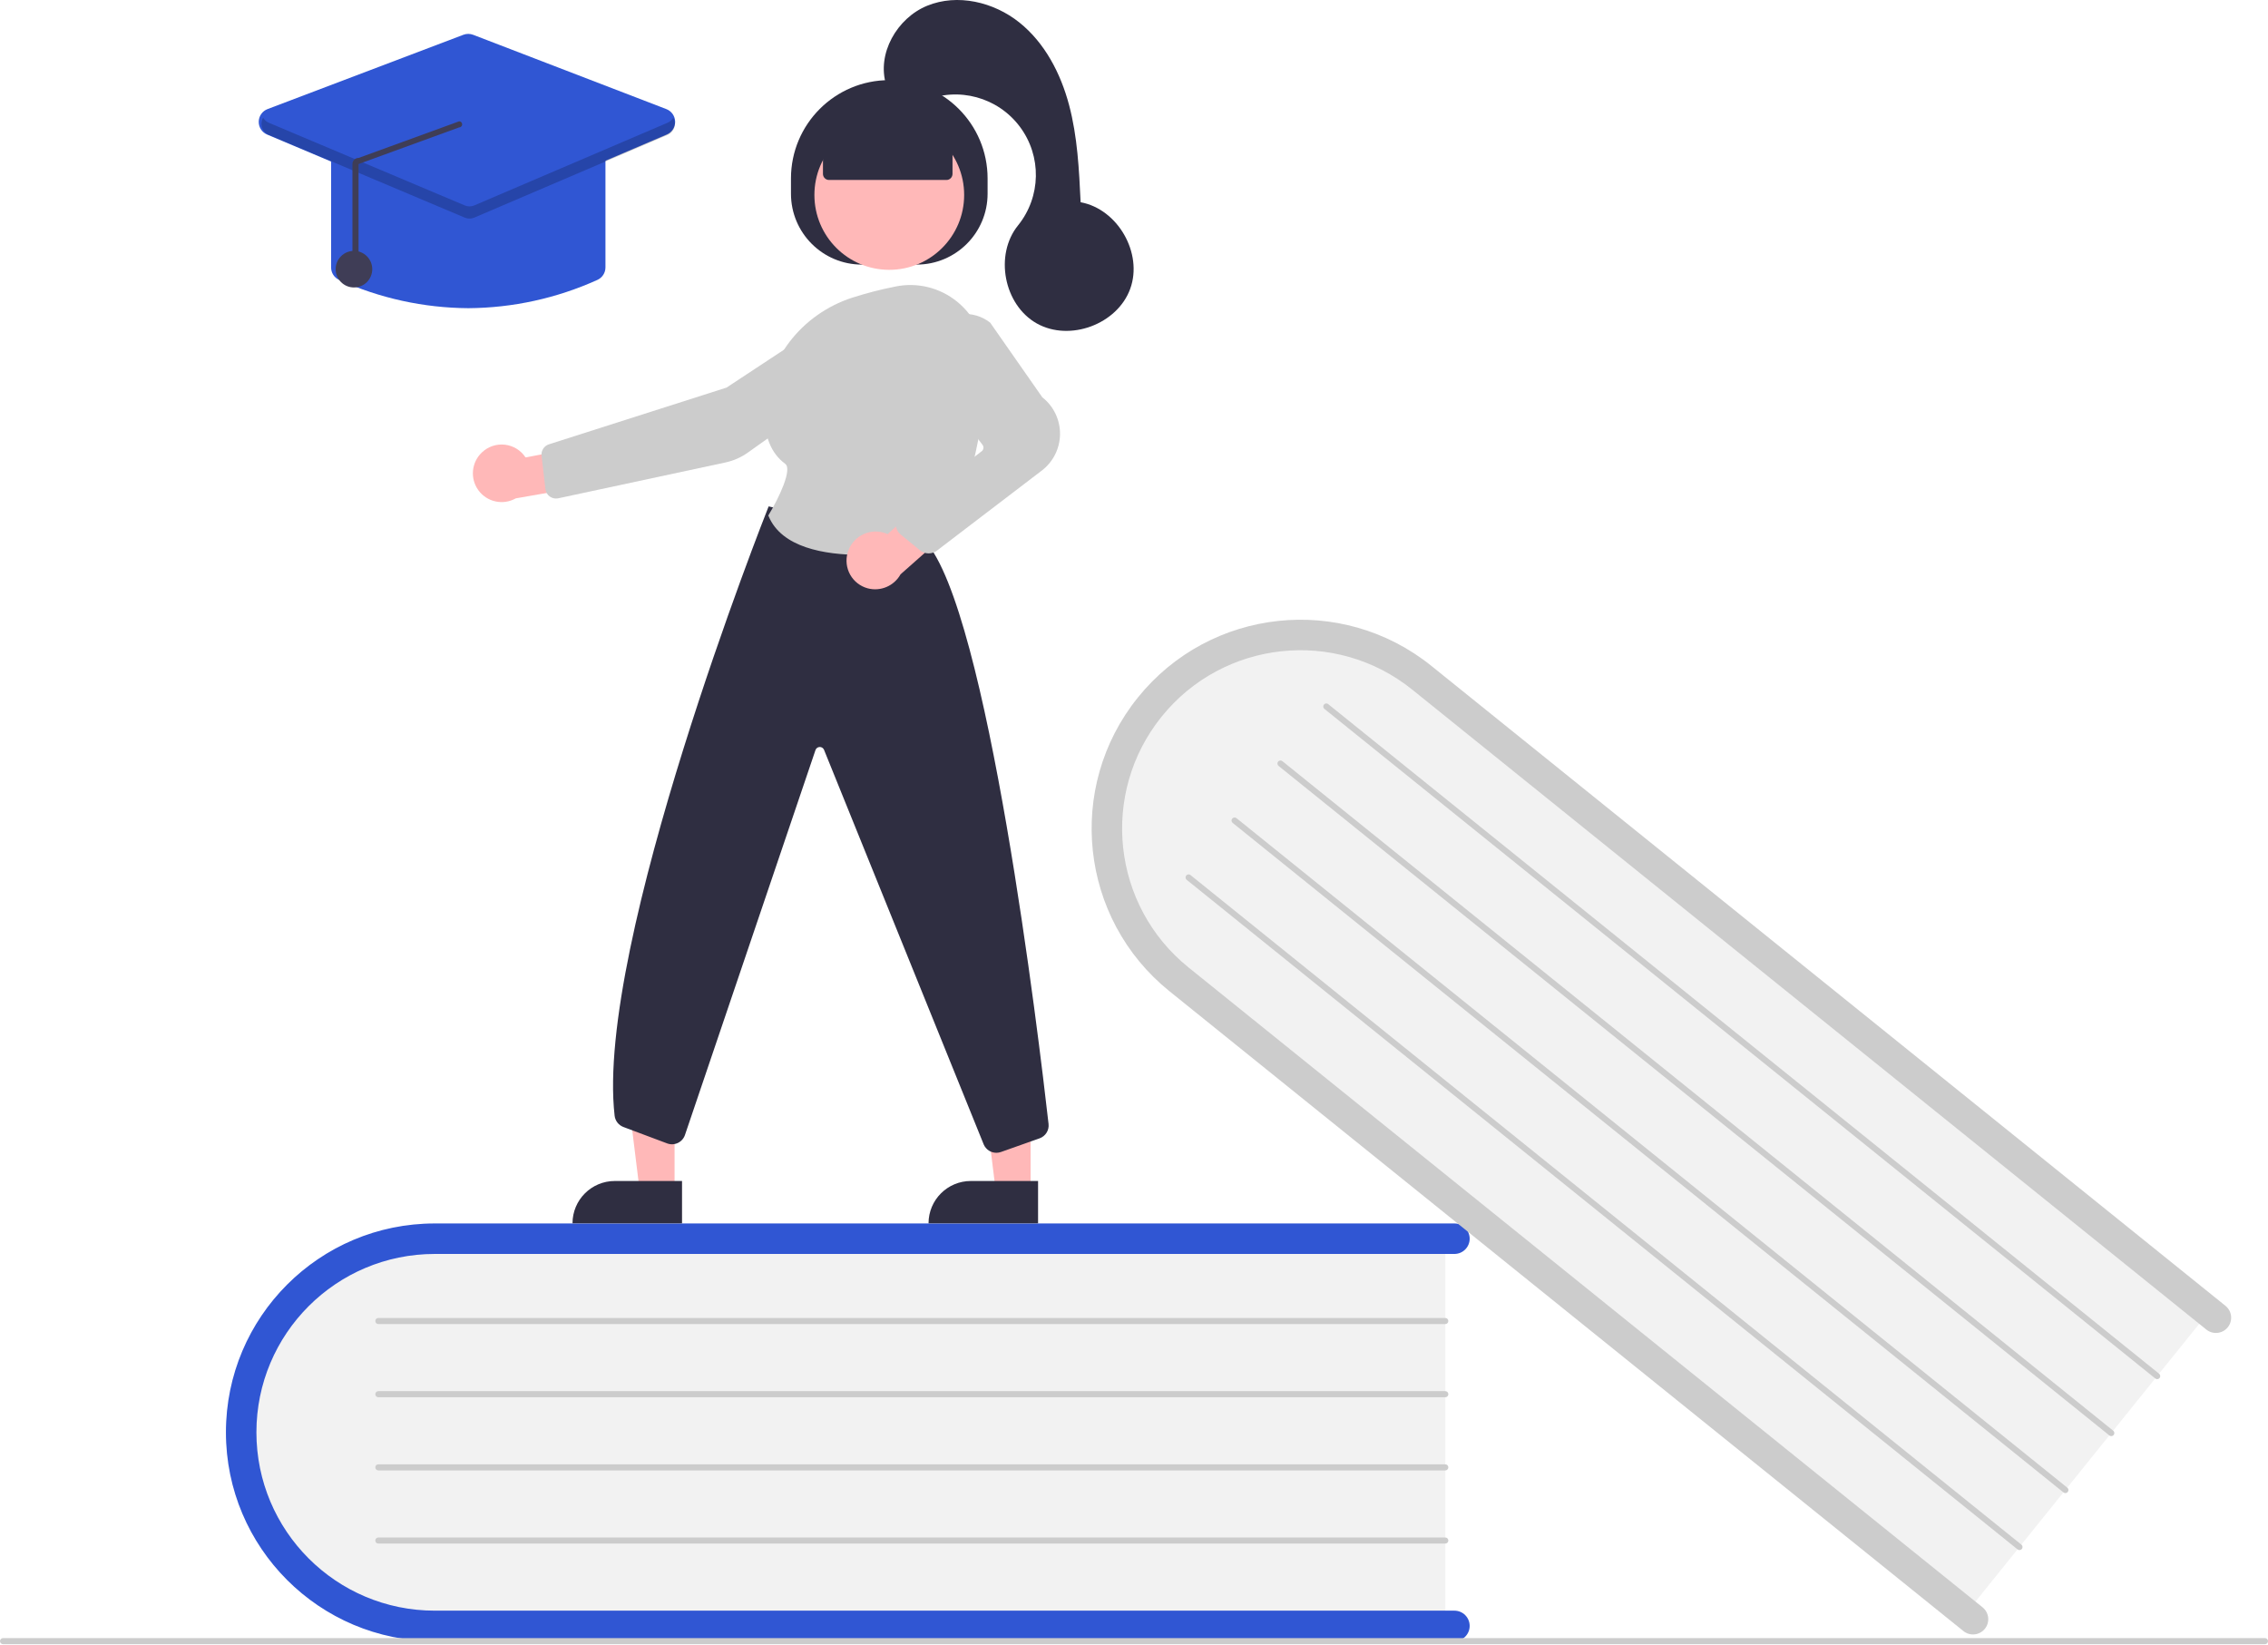
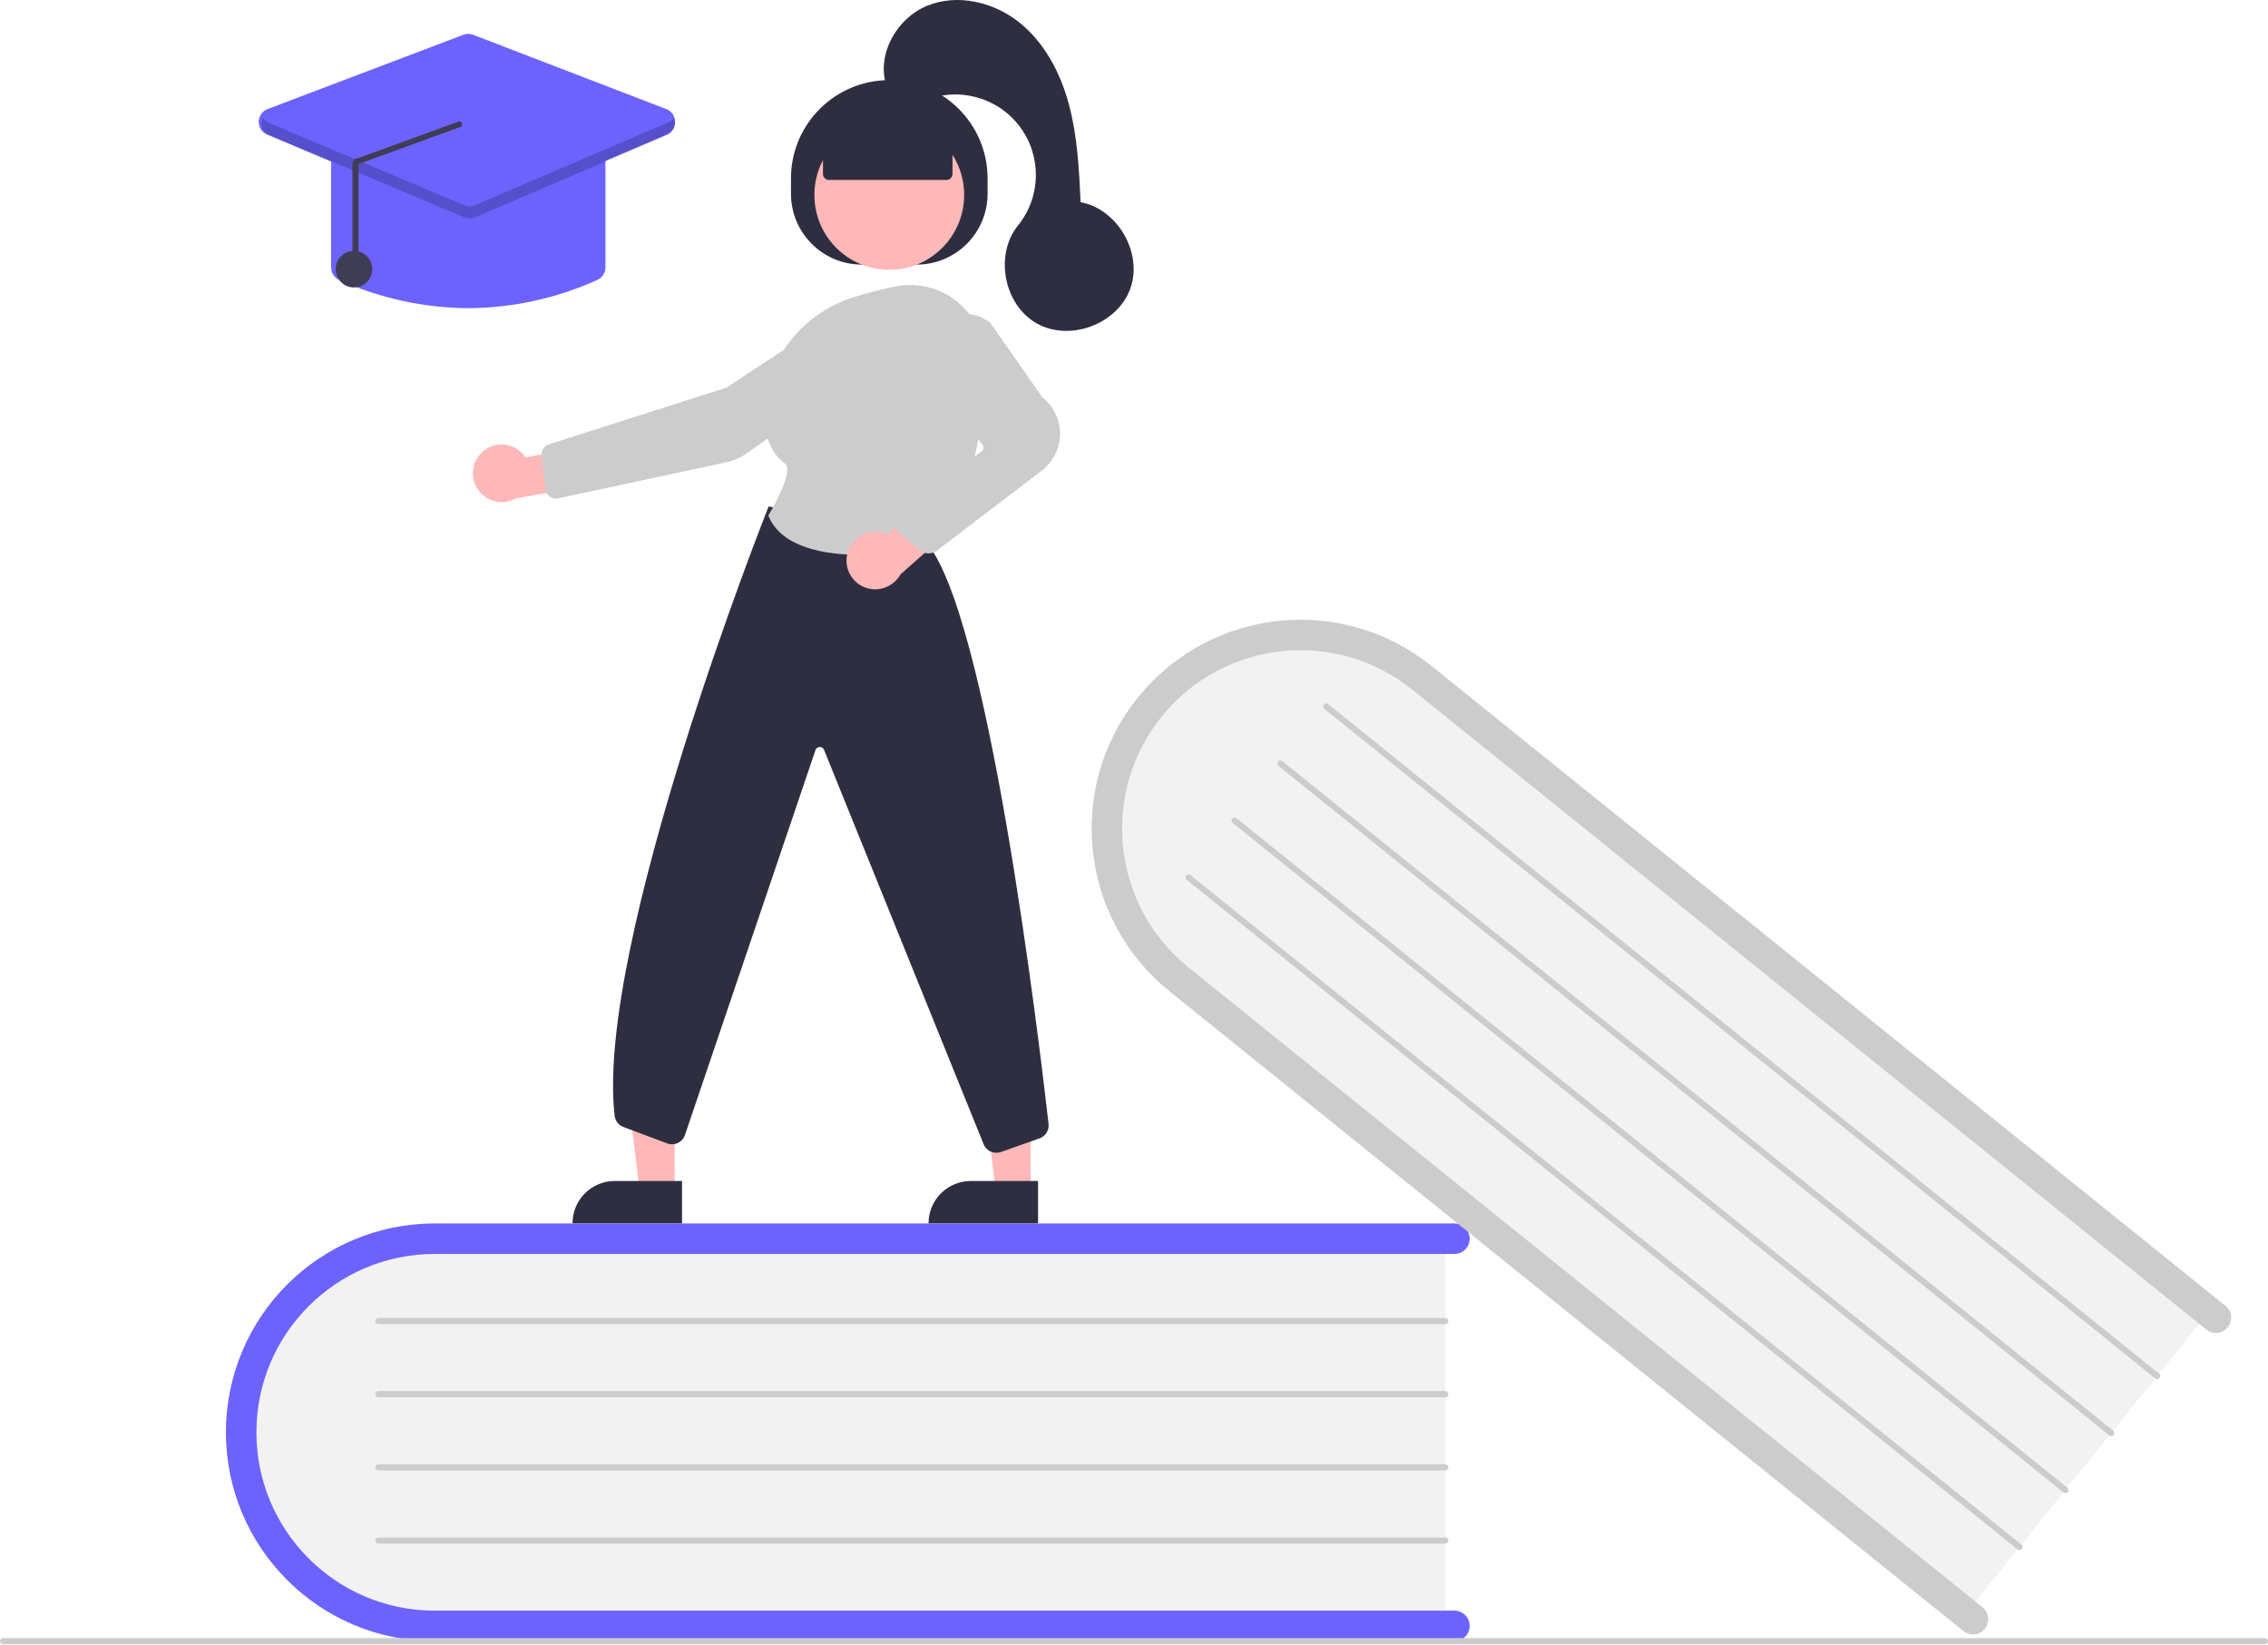
<svg xmlns="http://www.w3.org/2000/svg" data-name="Layer 1" width="744" height="539.286" viewBox="0 0 744 539.286">
  <path d="M702.114,584.643v130H376.415c-37.109,0-67.301-29.16-67.301-65s30.192-65,67.301-65Z" transform="translate(-228 -180.357)" fill="#f2f2f2" />
-   <path d="M710.114,713.643a5.002,5.002,0,0,1-5,5h-334.5a68.5,68.5,0,1,1,0-137h334.5a5,5,0,0,1,0,10h-334.5a58.5,58.5,0,1,0,0,117h334.5A5.002,5.002,0,0,1,710.114,713.643Z" transform="translate(-228 -180.357)" fill="#3056d3" />
+   <path d="M710.114,713.643a5.002,5.002,0,0,1-5,5h-334.5a68.5,68.5,0,1,1,0-137h334.5a5,5,0,0,1,0,10h-334.5a58.5,58.5,0,1,0,0,117h334.5A5.002,5.002,0,0,1,710.114,713.643Z" transform="translate(-228 -180.357)" fill="#6c63ff" />
  <path d="M702.114,614.643h-350a1,1,0,1,1,0-2h350a1,1,0,0,1,0,2Z" transform="translate(-228 -180.357)" fill="#ccc" />
  <path d="M702.114,638.643h-350a1,1,0,1,1,0-2h350a1,1,0,0,1,0,2Z" transform="translate(-228 -180.357)" fill="#ccc" />
  <path d="M702.114,662.643h-350a1,1,0,1,1,0-2h350a1,1,0,0,1,0,2Z" transform="translate(-228 -180.357)" fill="#ccc" />
  <path d="M702.114,686.643h-350a1,1,0,1,1,0-2h350a1,1,0,0,1,0,2Z" transform="translate(-228 -180.357)" fill="#ccc" />
  <path d="M953.832,609.114,872.267,710.342,618.652,505.992c-28.896-23.283-34.111-64.932-11.624-92.84s64.292-31.671,93.189-8.388Z" transform="translate(-228 -180.357)" fill="#f2f2f2" />
  <path d="M879.124,714.583a5.002,5.002,0,0,1-7.031.756L611.625,505.467a68.5,68.5,0,0,1,85.957-106.679L958.05,608.66a5,5,0,1,1-6.274,7.787L691.307,406.575a58.5,58.5,0,1,0-73.408,91.106L878.367,707.553A5.002,5.002,0,0,1,879.124,714.583Z" transform="translate(-228 -180.357)" fill="#ccc" />
  <path d="M935.009,632.474,662.471,412.877a1,1,0,1,1,1.255-1.557L936.264,630.917a1,1,0,1,1-1.255,1.557Z" transform="translate(-228 -180.357)" fill="#ccc" />
  <path d="M919.951,651.163,647.413,431.565a1,1,0,0,1,1.255-1.557L921.206,649.605a1,1,0,1,1-1.255,1.557Z" transform="translate(-228 -180.357)" fill="#ccc" />
  <path d="M904.893,669.851,632.355,450.254a1,1,0,0,1,1.255-1.557L906.148,668.294a1,1,0,1,1-1.255,1.557Z" transform="translate(-228 -180.357)" fill="#ccc" />
  <path d="M889.835,688.539,617.297,468.942a1,1,0,1,1,1.255-1.557L891.089,686.982a1,1,0,1,1-1.255,1.557Z" transform="translate(-228 -180.357)" fill="#ccc" />
  <path d="M971,719.643H229a1,1,0,0,1,0-2H971a1,1,0,0,1,0,2Z" transform="translate(-228 -180.357)" fill="#ccc" />
  <polygon points="338.081 390.622 326.649 390.621 321.212 346.525 338.085 346.527 338.081 390.622" fill="#ffb8b8" />
  <path d="M318.482,387.355h22.048a0,0,0,0,1,0,0v13.882a0,0,0,0,1,0,0H304.6a0,0,0,0,1,0,0v0A13.882,13.882,0,0,1,318.482,387.355Z" fill="#2f2e41" />
  <polygon points="221.286 390.622 209.854 390.621 204.417 346.525 221.29 346.527 221.286 390.622" fill="#ffb8b8" />
  <path d="M201.688,387.355h22.048a0,0,0,0,1,0,0v13.882a0,0,0,0,1,0,0H187.806a0,0,0,0,1,0,0v0A13.882,13.882,0,0,1,201.688,387.355Z" fill="#2f2e41" />
  <path d="M487.471,243.89v-5a32.25,32.25,0,0,1,32.25-32.25h0a32.25,32.25,0,0,1,32.25,32.25v5a23.25,23.25,0,0,1-23.25,23.25h-18A23.25,23.25,0,0,1,487.471,243.89Z" transform="translate(-228 -180.357)" fill="#2f2e41" />
  <circle cx="291.721" cy="63.942" r="24.561" fill="#ffb8b8" />
  <path d="M634.488,376.475" transform="translate(-228 -180.357)" fill="#ffb8b8" />
  <path d="M386.125,328.713A9.377,9.377,0,0,1,400.405,330.39l21.055-3.983,5.541,12.205-29.812,5.207a9.428,9.428,0,0,1-11.064-15.106Z" transform="translate(-228 -180.357)" fill="#ffb8b8" />
  <path d="M500.573,284.328l.275.417L466.322,307.49l-58.258,18.603a3.508,3.508,0,0,0-2.412,3.738l1.271,10.947a3.501,3.501,0,0,0,4.21,3.018l54.83-11.753a19.806,19.806,0,0,0,7.371-3.245L512.122,301.201a10.02,10.02,0,0,0,4.158-8.947,9.975,9.975,0,0,0-15.433-7.508Z" transform="translate(-228 -180.357)" fill="#ccc" />
  <path d="M554.853,558.466a4.518,4.518,0,0,1-4.138-2.701l-52.41-129.501a1.5,1.5,0,0,0-2.809.158L452.739,552.495a4.501,4.501,0,0,1-5.882,2.891l-14.338-5.377a4.489,4.489,0,0,1-2.897-3.705c-6.45-56.192,49.8-198.03,50.369-199.456l.157-.395,51.277,11.343.107.116c20.458,22.318,37.273,163.082,40.437,191.074a4.479,4.479,0,0,1-2.971,4.747l-12.656,4.476A4.457,4.457,0,0,1,554.853,558.466Z" transform="translate(-228 -180.357)" fill="#2f2e41" />
  <path d="M510.673,362.363c-12.424,0-26.274-2.477-30.538-12.701l-.098-.235.133-.218c3.365-5.521,7.813-14.94,5.422-16.709-4.709-3.482-6.994-9.21-6.792-17.025.44-16.966,12-32.029,28.766-37.482h0A127.642,127.642,0,0,1,521.829,274.321a24.281,24.281,0,0,1,20.133,4.972,24.526,24.526,0,0,1,9.096,18.871c.176,18.131-2.615,43.383-16.912,60.72a4.448,4.448,0,0,1-2.633,1.531A122.223,122.223,0,0,1,510.673,362.363Z" transform="translate(-228 -180.357)" fill="#ccc" />
  <path d="M506.051,361.684a9.556,9.556,0,0,1,11.678-6.664,9.407,9.407,0,0,1,1.448.536l15.987-14.549,11.118,7.49-22.862,20.231a9.539,9.539,0,0,1-10.813,4.587A9.394,9.394,0,0,1,506.051,361.684Z" transform="translate(-228 -180.357)" fill="#ffb8b8" />
  <path d="M532.632,361.869a4.488,4.488,0,0,1-2.845-1.015l-6.304-5.152a4.5,4.5,0,0,1,.109-7.055l26.442-20.28a1.503,1.503,0,0,0,.283-2.095L533.996,304.696a13.285,13.285,0,0,1,.887-17.114h0a13.248,13.248,0,0,1,17.888-1.431l.103.109,17.042,24.402a15.193,15.193,0,0,1-.36,24.186l-34.246,26.139A4.507,4.507,0,0,1,532.632,361.869Z" transform="translate(-228 -180.357)" fill="#ccc" />
  <path d="M497.965,237.39V225.204l21.756-9.5,20.744,9.5v12.186a2,2,0,0,1-2,2h-38.5A2,2,0,0,1,497.965,237.39Z" transform="translate(-228 -180.357)" fill="#2f2e41" />
  <path d="M518.722,208.257c-3.199-10.239,3.519-21.972,13.451-26.025s21.813-1.22,30.194,5.476,13.58,16.724,16.335,27.091,3.278,21.177,3.787,31.891c12.202,2.241,20.503,16.714,16.276,28.378s-19.873,17.459-30.678,11.362-13.935-22.485-6.136-32.134a26.374,26.374,0,0,0-30.688-40.91C525.248,215.902,517.702,209.368,518.722,208.257Z" transform="translate(-228 -180.357)" fill="#2f2e41" />
-   <path d="M381.614,281.44a104.449,104.449,0,0,1-42.348-9.275,4.473,4.473,0,0,1-2.652-4.104V231.643a4.505,4.505,0,0,1,4.5-4.5h81a4.505,4.505,0,0,1,4.5,4.5v36.418a4.473,4.473,0,0,1-2.652,4.104h0A104.449,104.449,0,0,1,381.614,281.44Z" transform="translate(-228 -180.357)" fill="#3056d3" />
-   <path d="M381.603,251.937a4.505,4.505,0,0,1-1.749-.352l-64.232-27.1a4.5,4.5,0,0,1,.153-8.353L380.008,191.765a4.484,4.484,0,0,1,3.211.007l63.372,24.368a4.5,4.5,0,0,1,.154,8.338L383.373,251.577A4.507,4.507,0,0,1,381.603,251.937Z" transform="translate(-228 -180.357)" fill="#3056d3" />
+   <path d="M381.614,281.44a104.449,104.449,0,0,1-42.348-9.275,4.473,4.473,0,0,1-2.652-4.104V231.643a4.505,4.505,0,0,1,4.5-4.5h81a4.505,4.505,0,0,1,4.5,4.5v36.418a4.473,4.473,0,0,1-2.652,4.104h0A104.449,104.449,0,0,1,381.614,281.44Z" transform="translate(-228 -180.357)" fill="#6c63ff" />
+   <path d="M381.603,251.937a4.505,4.505,0,0,1-1.749-.352l-64.232-27.1a4.5,4.5,0,0,1,.153-8.353L380.008,191.765a4.484,4.484,0,0,1,3.211.007l63.372,24.368a4.5,4.5,0,0,1,.154,8.338L383.373,251.577A4.507,4.507,0,0,1,381.603,251.937Z" transform="translate(-228 -180.357)" fill="#6c63ff" />
  <circle cx="116.114" cy="88.286" r="6" fill="#3f3d56" />
  <path d="M446.965,220.631,383.592,247.73a4,4,0,0,1-3.127.008l-64.232-27.099a3.925,3.925,0,0,1-1.913-1.681,3.997,3.997,0,0,0,1.913,5.681l64.232,27.099a4,4,0,0,0,3.127-.008l63.373-27.099a3.997,3.997,0,0,0,1.895-5.673A3.927,3.927,0,0,1,446.965,220.631Z" transform="translate(-228 -180.357)" opacity="0.2" />
  <path d="M344.618,268.62a1,1,0,0,0,1-1V234.158l32.981-12.015a1,1,0,0,0,.03-2l-32.981,12.015a1.962,1.962,0,0,0-1.433.575,1.986,1.986,0,0,0-.596,1.425v33.461A1,1,0,0,0,344.618,268.62Z" transform="translate(-228 -180.357)" fill="#3f3d56" />
</svg>
